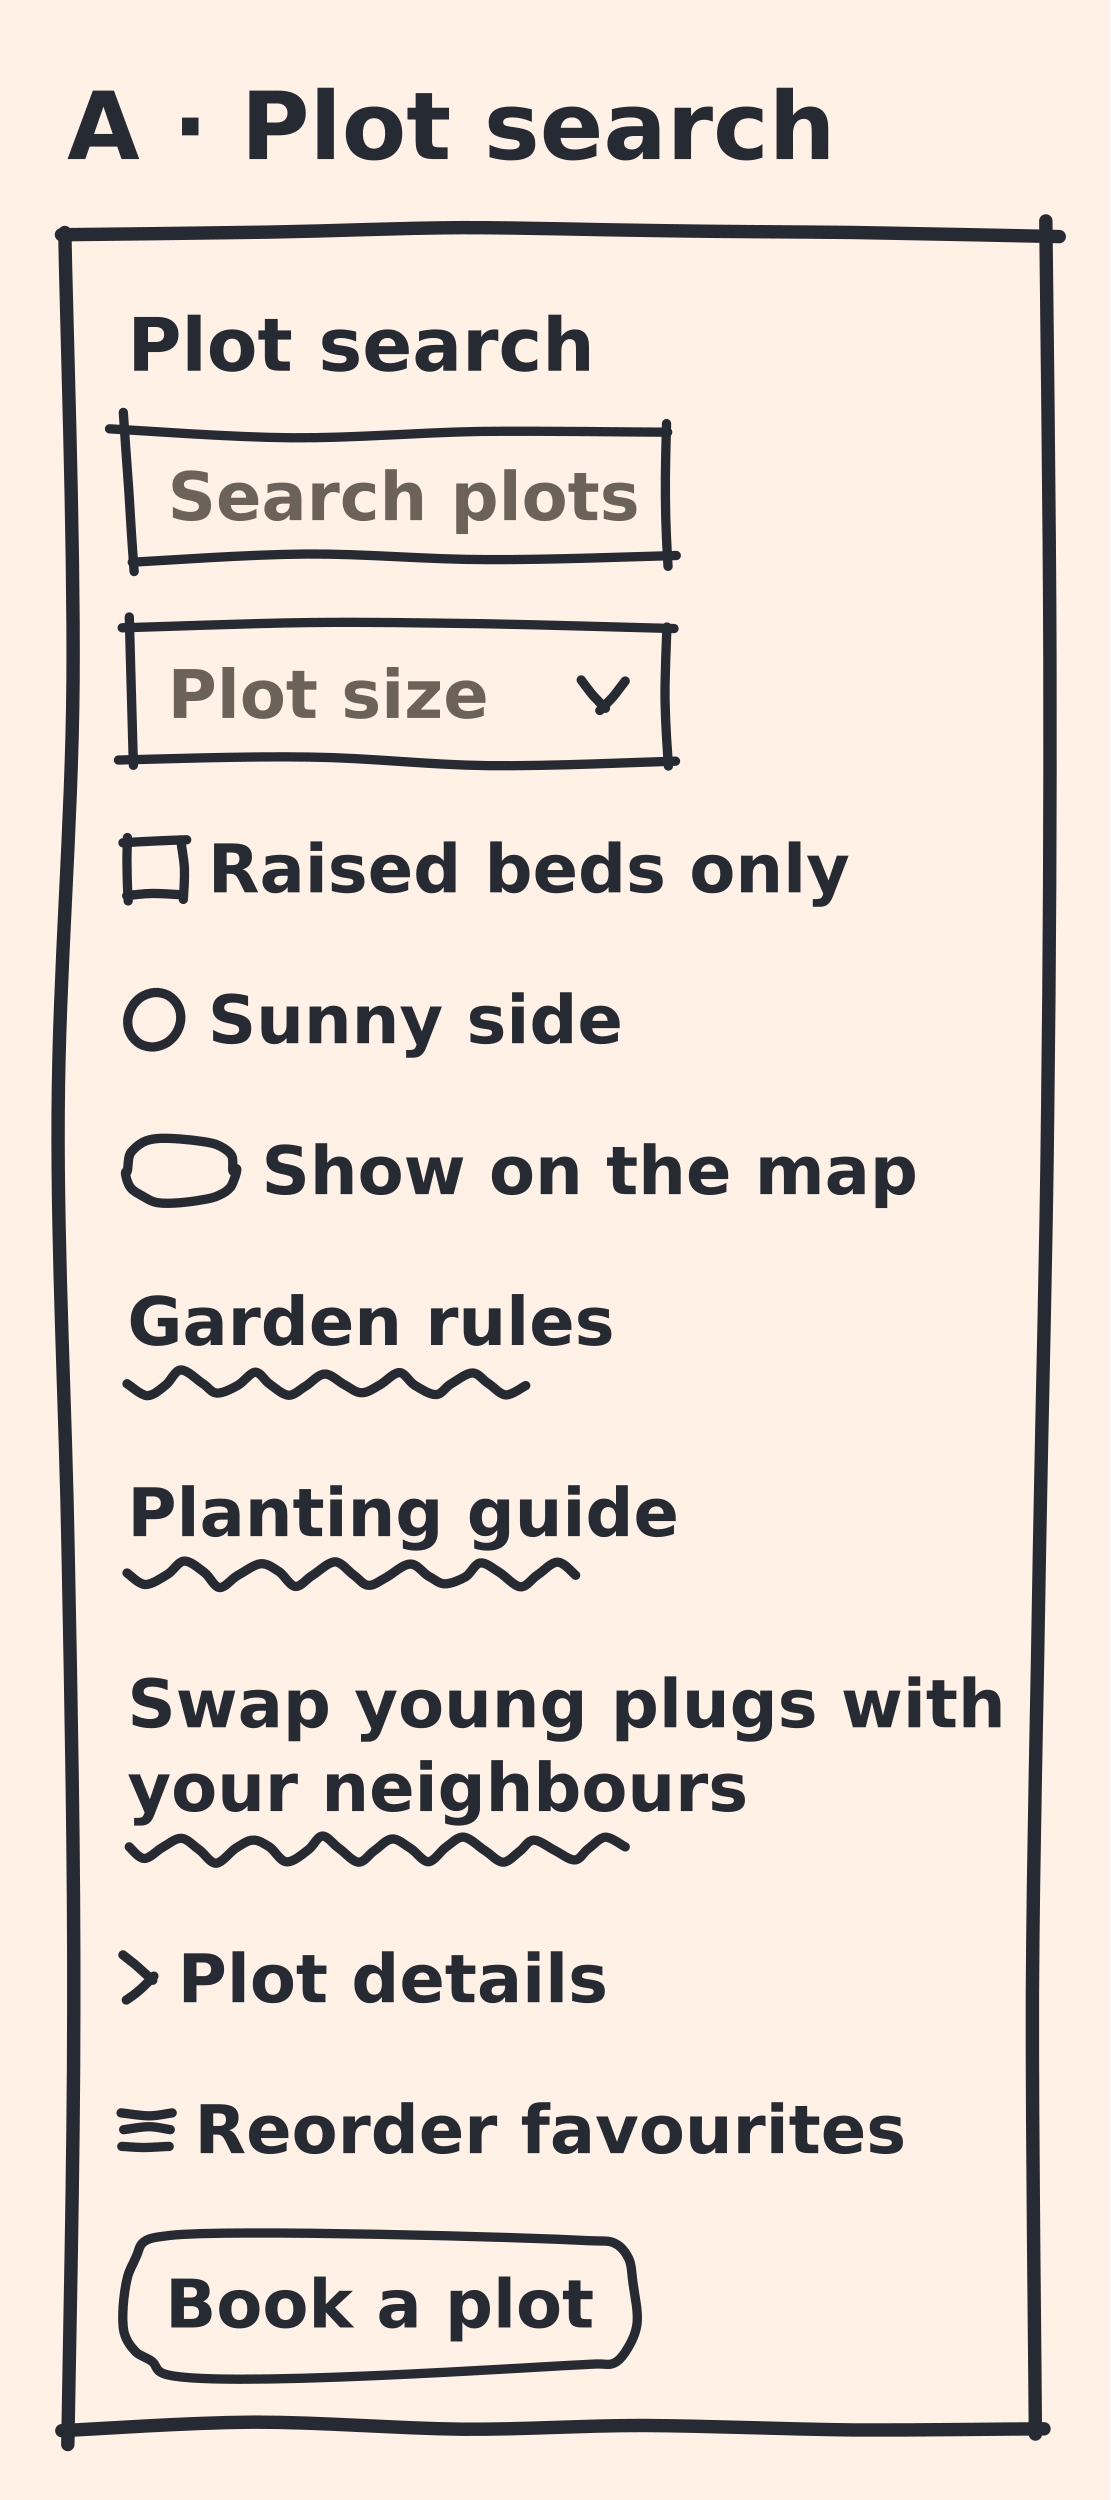
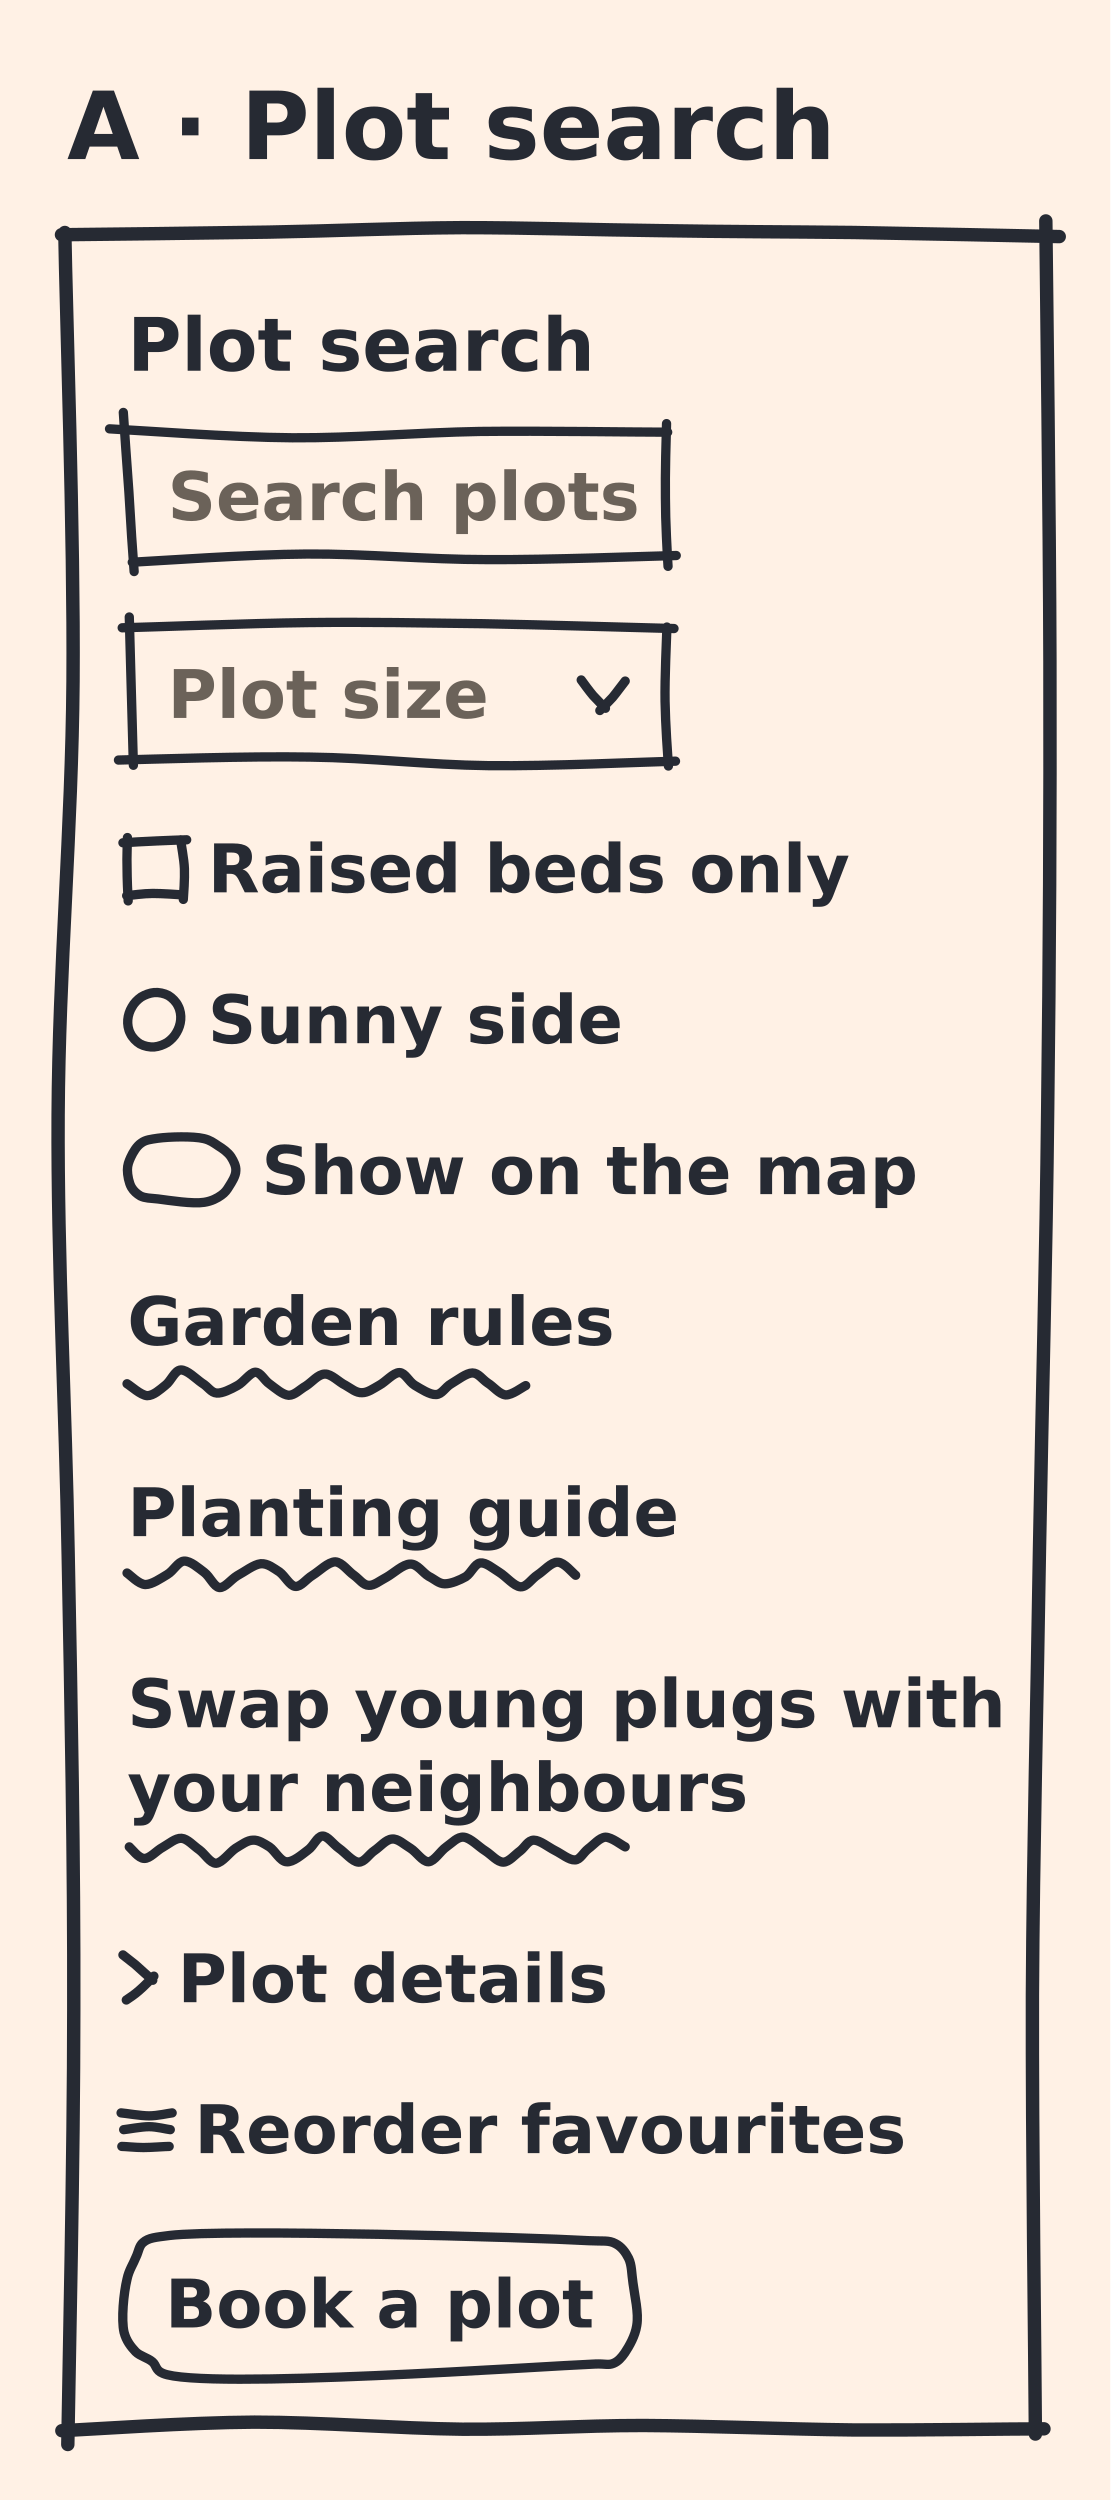
<svg xmlns="http://www.w3.org/2000/svg" viewBox="-18.0 -64.0 298.0 671.0" width="298.0" height="671.0" role="img">
  <rect x="-18.0" y="-64.0" width="298.0" height="671.0" fill="#fff1e5" />
  <g class="variant">
    <text text-anchor="start" font-family="'Atkinson Hyperlegible Next', Avenir, 'Segoe UI', Seravek, Ubuntu, Calibri, 'DejaVu Sans', sans-serif" font-size="25.2" font-weight="700" fill="#262a33">
      <tspan x="0.0" y="-21.3">A · Plot search</tspan>
    </text>
    <g class="place">
      <path d="M-1.5,-1.0 C7.7,-1.1 36.0,-1.4 54.0,-1.7 C71.9,-2.0 88.6,-2.8 106.1,-2.9 C123.6,-2.9 141.6,-2.3 159.1,-2.1 C176.6,-1.8 193.3,-1.8 211.2,-1.6 C229.0,-1.3 257.1,-0.7 266.3,-0.5 M262.7,-4.7 C262.9,15.0 263.7,73.9 263.8,113.6 C263.9,153.3 263.7,193.7 263.2,233.4 C262.8,273.1 261.7,311.9 261.0,351.6 C260.4,391.3 259.3,432.0 259.1,471.6 C259.0,511.2 259.8,569.7 259.9,589.3 M262.2,587.9 C253.6,587.9 228.9,588.3 211.0,588.2 C193.1,588.0 172.2,587.1 154.7,587.0 C137.2,587.0 123.5,588.1 106.1,588.0 C88.7,587.8 68.2,586.1 50.3,586.1 C32.4,586.2 7.2,588.0 -1.4,588.4 M0.2,592.1 C0.5,572.7 1.8,515.3 1.8,475.5 C1.9,435.7 1.1,393.4 0.3,353.4 C-0.4,313.4 -2.6,274.4 -2.4,235.3 C-2.2,196.2 1.3,158.4 1.6,118.9 C1.9,79.4 -0.3,18.5 -0.6,-1.6" fill="none" stroke="#262a33" stroke-width="3.6" stroke-linecap="round" stroke-linejoin="round" />
      <text text-anchor="start" font-family="'Atkinson Hyperlegible Next', Avenir, 'Segoe UI', Seravek, Ubuntu, Calibri, 'DejaVu Sans', sans-serif" font-size="19.8" font-weight="700" fill="#262a33">
        <tspan x="16.2" y="35.5">Plot search</tspan>
      </text>
    </g>
    <g class="affordance">
      <path d="M11.4,51.1 C19.5,51.5 43.9,53.4 60.5,53.5 C77.1,53.6 94.0,52.1 110.7,51.8 C127.5,51.6 152.8,52.0 161.2,52.0 M160.9,49.7 C160.8,53.0 160.5,63.3 160.6,69.7 C160.6,76.1 161.1,84.9 161.3,88.0 M163.5,85.1 C155.1,85.3 129.4,86.3 112.9,86.2 C96.4,86.2 80.3,84.6 64.4,84.7 C48.6,84.8 25.4,86.5 17.5,86.9 M18.0,89.4 C17.7,85.9 17.0,75.3 16.6,68.1 C16.1,61.0 15.3,50.3 15.1,46.7" fill="none" stroke="#262a33" stroke-width="2.5" stroke-linecap="round" stroke-linejoin="round" />
      <text text-anchor="start" font-family="'Atkinson Hyperlegible Next', Avenir, 'Segoe UI', Seravek, Ubuntu, Calibri, 'DejaVu Sans', sans-serif" font-size="18.0" font-weight="600" fill="#6b6259">
        <tspan x="27.0" y="75.6">Search plots</tspan>
      </text>
    </g>
    <g class="affordance">
      <path d="M14.8,104.5 C23.1,104.3 48.6,103.3 64.7,103.1 C80.9,102.9 95.3,103.2 111.6,103.4 C128.0,103.7 154.4,104.5 162.9,104.7 M161.0,104.3 C160.9,107.6 160.4,118.0 160.5,124.2 C160.6,130.4 161.2,138.7 161.4,141.6 M163.3,140.3 C154.9,140.5 129.4,141.7 113.0,141.5 C96.6,141.3 81.6,139.4 65.1,139.2 C48.6,138.9 22.3,139.8 13.8,140.0 M17.8,141.4 C17.7,137.8 17.4,126.4 17.2,119.8 C17.0,113.2 16.8,104.6 16.7,101.6 M138.0,118.5 C138.5,119.2 140.1,121.4 141.2,122.7 C142.3,123.9 143.9,125.5 144.5,126.1 M143.0,126.7 C143.6,126.1 145.2,124.5 146.4,123.2 C147.5,121.9 149.2,119.5 149.8,118.8" fill="none" stroke="#262a33" stroke-width="2.5" stroke-linecap="round" stroke-linejoin="round" />
      <text text-anchor="start" font-family="'Atkinson Hyperlegible Next', Avenir, 'Segoe UI', Seravek, Ubuntu, Calibri, 'DejaVu Sans', sans-serif" font-size="18.0" font-weight="600" fill="#6b6259">
        <tspan x="27.0" y="128.7">Plot size</tspan>
      </text>
    </g>
    <g class="affordance">
      <path d="M15.0,162.2 C16.6,162.1 21.4,161.8 24.2,161.7 C27.1,161.6 30.8,161.4 32.1,161.4 M30.5,161.4 C30.6,162.7 31.4,166.5 31.5,169.2 C31.6,171.9 31.3,176.1 31.2,177.4 M31.2,176.2 C29.8,176.1 25.5,175.8 23.0,175.8 C20.5,175.8 17.2,176.3 16.0,176.4 M16.4,177.8 C16.3,176.3 16.1,171.7 16.1,168.9 C16.0,166.1 16.2,162.2 16.2,160.8" fill="none" stroke="#262a33" stroke-width="2.5" stroke-linecap="round" stroke-linejoin="round" />
      <text text-anchor="start" font-family="'Atkinson Hyperlegible Next', Avenir, 'Segoe UI', Seravek, Ubuntu, Calibri, 'DejaVu Sans', sans-serif" font-size="18.0" font-weight="600" fill="#262a33">
        <tspan x="37.8" y="175.5">Raised beds only</tspan>
      </text>
    </g>
    <g class="affordance">
      <path d="M30.5,209.7 C30.4,210.9 30.0,212.1 29.4,213.1 C28.8,214.2 27.9,215.1 26.9,215.8 C25.9,216.4 24.6,216.9 23.4,217.0 C22.2,217.1 20.7,216.8 19.6,216.2 C18.6,215.6 17.5,214.5 17.0,213.4 C16.4,212.3 16.2,210.9 16.3,209.7 C16.4,208.5 16.8,207.3 17.4,206.3 C18.0,205.2 18.9,204.3 19.9,203.6 C20.9,203.0 22.2,202.5 23.4,202.4 C24.6,202.3 26.1,202.6 27.2,203.2 C28.2,203.8 29.3,204.9 29.8,206.0 C30.4,207.1 30.6,208.5 30.5,209.7 Z" fill="none" stroke="#262a33" stroke-width="2.5" stroke-linecap="round" stroke-linejoin="round" />
      <text text-anchor="start" font-family="'Atkinson Hyperlegible Next', Avenir, 'Segoe UI', Seravek, Ubuntu, Calibri, 'DejaVu Sans', sans-serif" font-size="18.0" font-weight="600" fill="#262a33">
        <tspan x="37.8" y="216.0">Sunny side</tspan>
      </text>
    </g>
    <g class="affordance">
-       <path d="M16.0,250.6 C16.5,250.3 16.2,247.1 16.9,245.7 C17.7,244.4 19.1,243.3 20.3,242.6 C21.5,242.0 22.4,241.8 24.1,241.6 C27.0,241.3 33.4,241.9 36.5,242.4 C38.4,242.7 39.7,242.9 41.0,243.6 C42.2,244.2 43.6,245.1 44.2,246.2 C44.8,247.3 44.2,250.2 44.6,250.4 C44.8,250.5 45.4,249.7 45.5,249.7 C45.8,250.0 44.7,253.4 43.9,254.6 C43.1,255.6 42.1,256.2 41.0,256.7 C39.7,257.4 38.3,257.7 36.4,258.0 C33.3,258.6 27.2,259.3 24.3,258.8 C22.5,258.5 21.5,257.7 20.2,257.0 C19.1,256.3 17.8,255.8 17.0,254.7 C16.2,253.7 15.5,251.0 15.7,250.6 C15.7,250.6 15.9,250.7 16.0,250.6 Z" fill="none" stroke="#262a33" stroke-width="2.5" stroke-linecap="round" stroke-linejoin="round" />
+       <path d="M17.1,246.6 C17.7,245.3 18.7,243.6 19.9,242.8 C21.1,241.9 22.5,241.8 24.4,241.5 C27.4,241.1 33.8,240.9 36.7,241.6 C38.4,242.0 39.3,242.7 40.5,243.5 C41.8,244.3 43.2,245.3 44.0,246.5 C44.7,247.6 45.4,249.0 45.3,250.2 C45.3,251.6 44.2,253.3 43.5,254.4 C42.9,255.4 42.4,256.1 41.4,256.8 C40.3,257.6 38.8,258.4 36.8,258.7 C33.8,259.2 27.5,258.2 24.4,257.8 C22.4,257.6 20.9,257.6 19.7,257.0 C18.7,256.4 17.9,255.7 17.3,254.7 C16.6,253.5 16.2,251.4 16.2,250.0 C16.2,248.7 16.6,247.7 17.1,246.6 Z" fill="none" stroke="#262a33" stroke-width="2.5" stroke-linecap="round" stroke-linejoin="round" />
      <text text-anchor="start" font-family="'Atkinson Hyperlegible Next', Avenir, 'Segoe UI', Seravek, Ubuntu, Calibri, 'DejaVu Sans', sans-serif" font-size="18.0" font-weight="600" fill="#262a33">
        <tspan x="52.2" y="256.5">Show on the map</tspan>
      </text>
    </g>
    <g class="affordance">
      <path d="M16.1,307.4 C17.0,307.9 19.8,310.5 21.5,310.6 C23.2,310.6 24.9,309.0 26.4,307.8 C27.9,306.7 28.9,303.8 30.5,303.7 C32.2,303.6 34.6,306.1 36.2,307.2 C37.9,308.2 38.6,309.8 40.2,309.9 C41.7,310.0 43.9,308.9 45.7,307.9 C47.4,307.0 49.1,304.4 50.5,304.3 C52.0,304.3 52.9,306.5 54.4,307.5 C55.9,308.6 57.9,310.4 59.5,310.5 C61.1,310.5 62.5,308.9 64.1,308.0 C65.7,307.0 67.4,304.8 69.2,304.8 C70.9,304.7 73.0,307.0 74.7,307.8 C76.3,308.7 77.6,309.9 79.2,309.8 C80.7,309.8 82.2,308.7 83.8,307.8 C85.5,306.9 87.6,304.4 89.2,304.4 C90.7,304.4 91.7,306.8 93.3,307.8 C95.0,308.8 97.4,310.4 99.0,310.3 C100.6,310.3 101.5,308.3 103.1,307.4 C104.8,306.4 107.2,304.5 108.8,304.5 C110.4,304.5 111.4,306.2 112.9,307.2 C114.4,308.1 116.0,310.2 117.7,310.4 C119.4,310.5 122.2,308.3 123.1,307.9" fill="none" stroke="#262a33" stroke-width="2.5" stroke-linecap="round" stroke-linejoin="round" />
      <text text-anchor="start" font-family="'Atkinson Hyperlegible Next', Avenir, 'Segoe UI', Seravek, Ubuntu, Calibri, 'DejaVu Sans', sans-serif" font-size="18.0" font-weight="600" fill="#262a33">
        <tspan x="16.2" y="297.0">Garden rules</tspan>
      </text>
    </g>
    <g class="affordance">
      <path d="M16.1,358.2 C16.9,358.7 19.2,361.2 21.0,361.3 C22.8,361.3 25.2,359.6 26.9,358.6 C28.6,357.6 29.8,355.1 31.4,355.0 C33.1,354.9 35.3,356.9 36.8,358.0 C38.4,359.2 39.4,361.9 40.9,362.1 C42.4,362.2 43.9,360.0 45.7,358.9 C47.6,357.9 50.1,355.9 52.0,355.7 C53.9,355.6 55.4,356.9 57.0,357.9 C58.5,359.0 59.8,361.7 61.3,361.8 C62.8,361.9 64.1,359.9 65.9,358.8 C67.7,357.7 70.1,355.2 72.0,355.2 C73.8,355.3 75.5,357.8 77.0,358.8 C78.5,359.9 79.5,361.5 81.0,361.5 C82.4,361.6 83.9,360.3 85.8,359.3 C87.6,358.3 90.2,355.8 92.1,355.8 C94.0,355.7 95.5,358.2 97.1,359.1 C98.7,359.9 99.8,361.1 101.4,361.1 C103.1,361.1 105.4,360.1 107.0,359.2 C108.5,358.2 109.4,355.7 110.9,355.5 C112.4,355.3 114.2,356.9 116.0,358.0 C117.8,359.1 120.0,361.8 121.7,361.9 C123.4,362.0 124.6,359.8 126.3,358.7 C128.0,357.6 130.0,355.2 131.7,355.3 C133.4,355.3 135.7,358.2 136.5,358.8" fill="none" stroke="#262a33" stroke-width="2.5" stroke-linecap="round" stroke-linejoin="round" />
      <text text-anchor="start" font-family="'Atkinson Hyperlegible Next', Avenir, 'Segoe UI', Seravek, Ubuntu, Calibri, 'DejaVu Sans', sans-serif" font-size="18.0" font-weight="600" fill="#262a33">
        <tspan x="16.2" y="348.3">Planting guide</tspan>
      </text>
    </g>
    <g class="affordance">
      <path d="M16.7,431.7 C17.4,432.3 19.2,434.8 20.7,434.8 C22.2,434.9 24.0,432.7 25.7,431.8 C27.3,430.9 29.1,429.3 30.7,429.4 C32.3,429.5 33.9,431.4 35.5,432.5 C37.0,433.6 38.4,436.1 40.0,436.1 C41.6,436.0 43.6,433.2 45.2,432.1 C46.9,431.1 48.4,429.9 49.9,429.9 C51.4,429.8 52.8,430.8 54.3,431.7 C55.8,432.7 57.2,435.6 58.9,435.7 C60.6,435.9 63.0,433.8 64.6,432.6 C66.2,431.5 67.1,428.9 68.5,428.8 C69.9,428.7 71.3,430.9 73.0,432.1 C74.6,433.2 76.6,435.7 78.2,435.8 C79.8,435.9 81.0,433.7 82.5,432.7 C84.0,431.7 85.6,429.7 87.2,429.6 C88.8,429.4 90.5,431.1 92.2,432.1 C93.8,433.1 95.4,435.7 97.0,435.7 C98.6,435.6 100.2,432.8 101.8,431.7 C103.4,430.6 104.8,428.9 106.5,429.1 C108.3,429.3 110.5,431.7 112.3,432.8 C114.0,433.9 115.5,435.8 117.1,435.8 C118.6,435.8 120.2,433.8 121.6,432.8 C122.9,431.8 123.7,429.9 125.3,429.9 C126.9,429.9 129.2,431.8 131.0,432.7 C132.8,433.6 134.8,435.3 136.3,435.2 C137.7,435.2 138.5,433.3 139.9,432.2 C141.3,431.2 142.9,429.2 144.5,429.1 C146.2,429.1 148.9,431.3 149.8,431.7" fill="none" stroke="#262a33" stroke-width="2.5" stroke-linecap="round" stroke-linejoin="round" />
      <text text-anchor="start" font-family="'Atkinson Hyperlegible Next', Avenir, 'Segoe UI', Seravek, Ubuntu, Calibri, 'DejaVu Sans', sans-serif" font-size="18.0" font-weight="600" fill="#262a33">
        <tspan x="16.2" y="399.6">Swap young plugs with</tspan>
        <tspan x="16.2" y="422.1">your neighbours</tspan>
      </text>
    </g>
    <g class="affordance">
      <path d="M15.0,460.7 C15.5,461.1 16.9,462.2 18.3,463.3 C19.6,464.5 22.2,466.8 23.0,467.5 M23.3,466.4 C22.6,467.1 20.6,469.2 19.4,470.2 C18.2,471.3 16.5,472.4 15.9,472.8" fill="none" stroke="#262a33" stroke-width="2.5" stroke-linecap="round" stroke-linejoin="round" />
      <text text-anchor="start" font-family="'Atkinson Hyperlegible Next', Avenir, 'Segoe UI', Seravek, Ubuntu, Calibri, 'DejaVu Sans', sans-serif" font-size="18.0" font-weight="600" fill="#262a33">
        <tspan x="29.7" y="473.4">Plot details</tspan>
      </text>
    </g>
    <g class="affordance">
      <path d="M14.5,503.1 C15.8,503.2 19.8,503.9 22.0,503.9 C24.3,503.9 27.2,503.2 28.2,503.1 M15.2,507.6 C16.3,507.5 19.9,506.8 22.0,506.8 C24.1,506.8 26.7,507.5 27.7,507.6 M14.7,512.1 C15.6,512.1 18.4,512.4 20.5,512.4 C22.7,512.4 26.3,512.1 27.4,512.1" fill="none" stroke="#262a33" stroke-width="2.5" stroke-linecap="round" stroke-linejoin="round" />
      <text text-anchor="start" font-family="'Atkinson Hyperlegible Next', Avenir, 'Segoe UI', Seravek, Ubuntu, Calibri, 'DejaVu Sans', sans-serif" font-size="18.0" font-weight="600" fill="#262a33">
        <tspan x="34.2" y="513.9">Reorder favourites</tspan>
      </text>
    </g>
    <g class="affordance">
      <path d="M16.1,547.7 C16.6,545.3 17.8,543.6 18.5,541.8 C19.2,540.4 19.3,538.8 20.4,537.9 C21.9,536.6 23.7,536.5 27.5,536.0 C42.4,534.2 124.9,536.5 140.0,537.4 C143.9,537.6 145.4,537.2 147.2,538.2 C148.8,539.0 149.9,540.5 150.7,542.1 C151.6,543.9 151.5,546.2 151.9,548.8 C152.3,552.1 153.5,556.8 152.9,560.2 C152.5,562.9 150.9,565.7 149.7,567.5 C148.8,568.8 147.9,569.8 146.7,570.3 C145.3,570.9 144.5,570.4 141.8,570.5 C128.6,571.0 36.0,577.5 25.7,573.0 C23.7,572.2 24.0,570.8 22.9,569.9 C21.6,568.8 19.6,568.4 18.4,567.2 C17.1,565.8 15.9,564.3 15.3,562.0 C14.5,558.6 15.2,551.4 16.1,547.7 Z" fill="none" stroke="#262a33" stroke-width="2.5" stroke-linecap="round" stroke-linejoin="round" />
      <text text-anchor="middle" font-family="'Atkinson Hyperlegible Next', Avenir, 'Segoe UI', Seravek, Ubuntu, Calibri, 'DejaVu Sans', sans-serif" font-size="18.0" font-weight="600" fill="#262a33">
        <tspan x="83.9" y="560.7">Book a plot</tspan>
      </text>
    </g>
  </g>
</svg>
